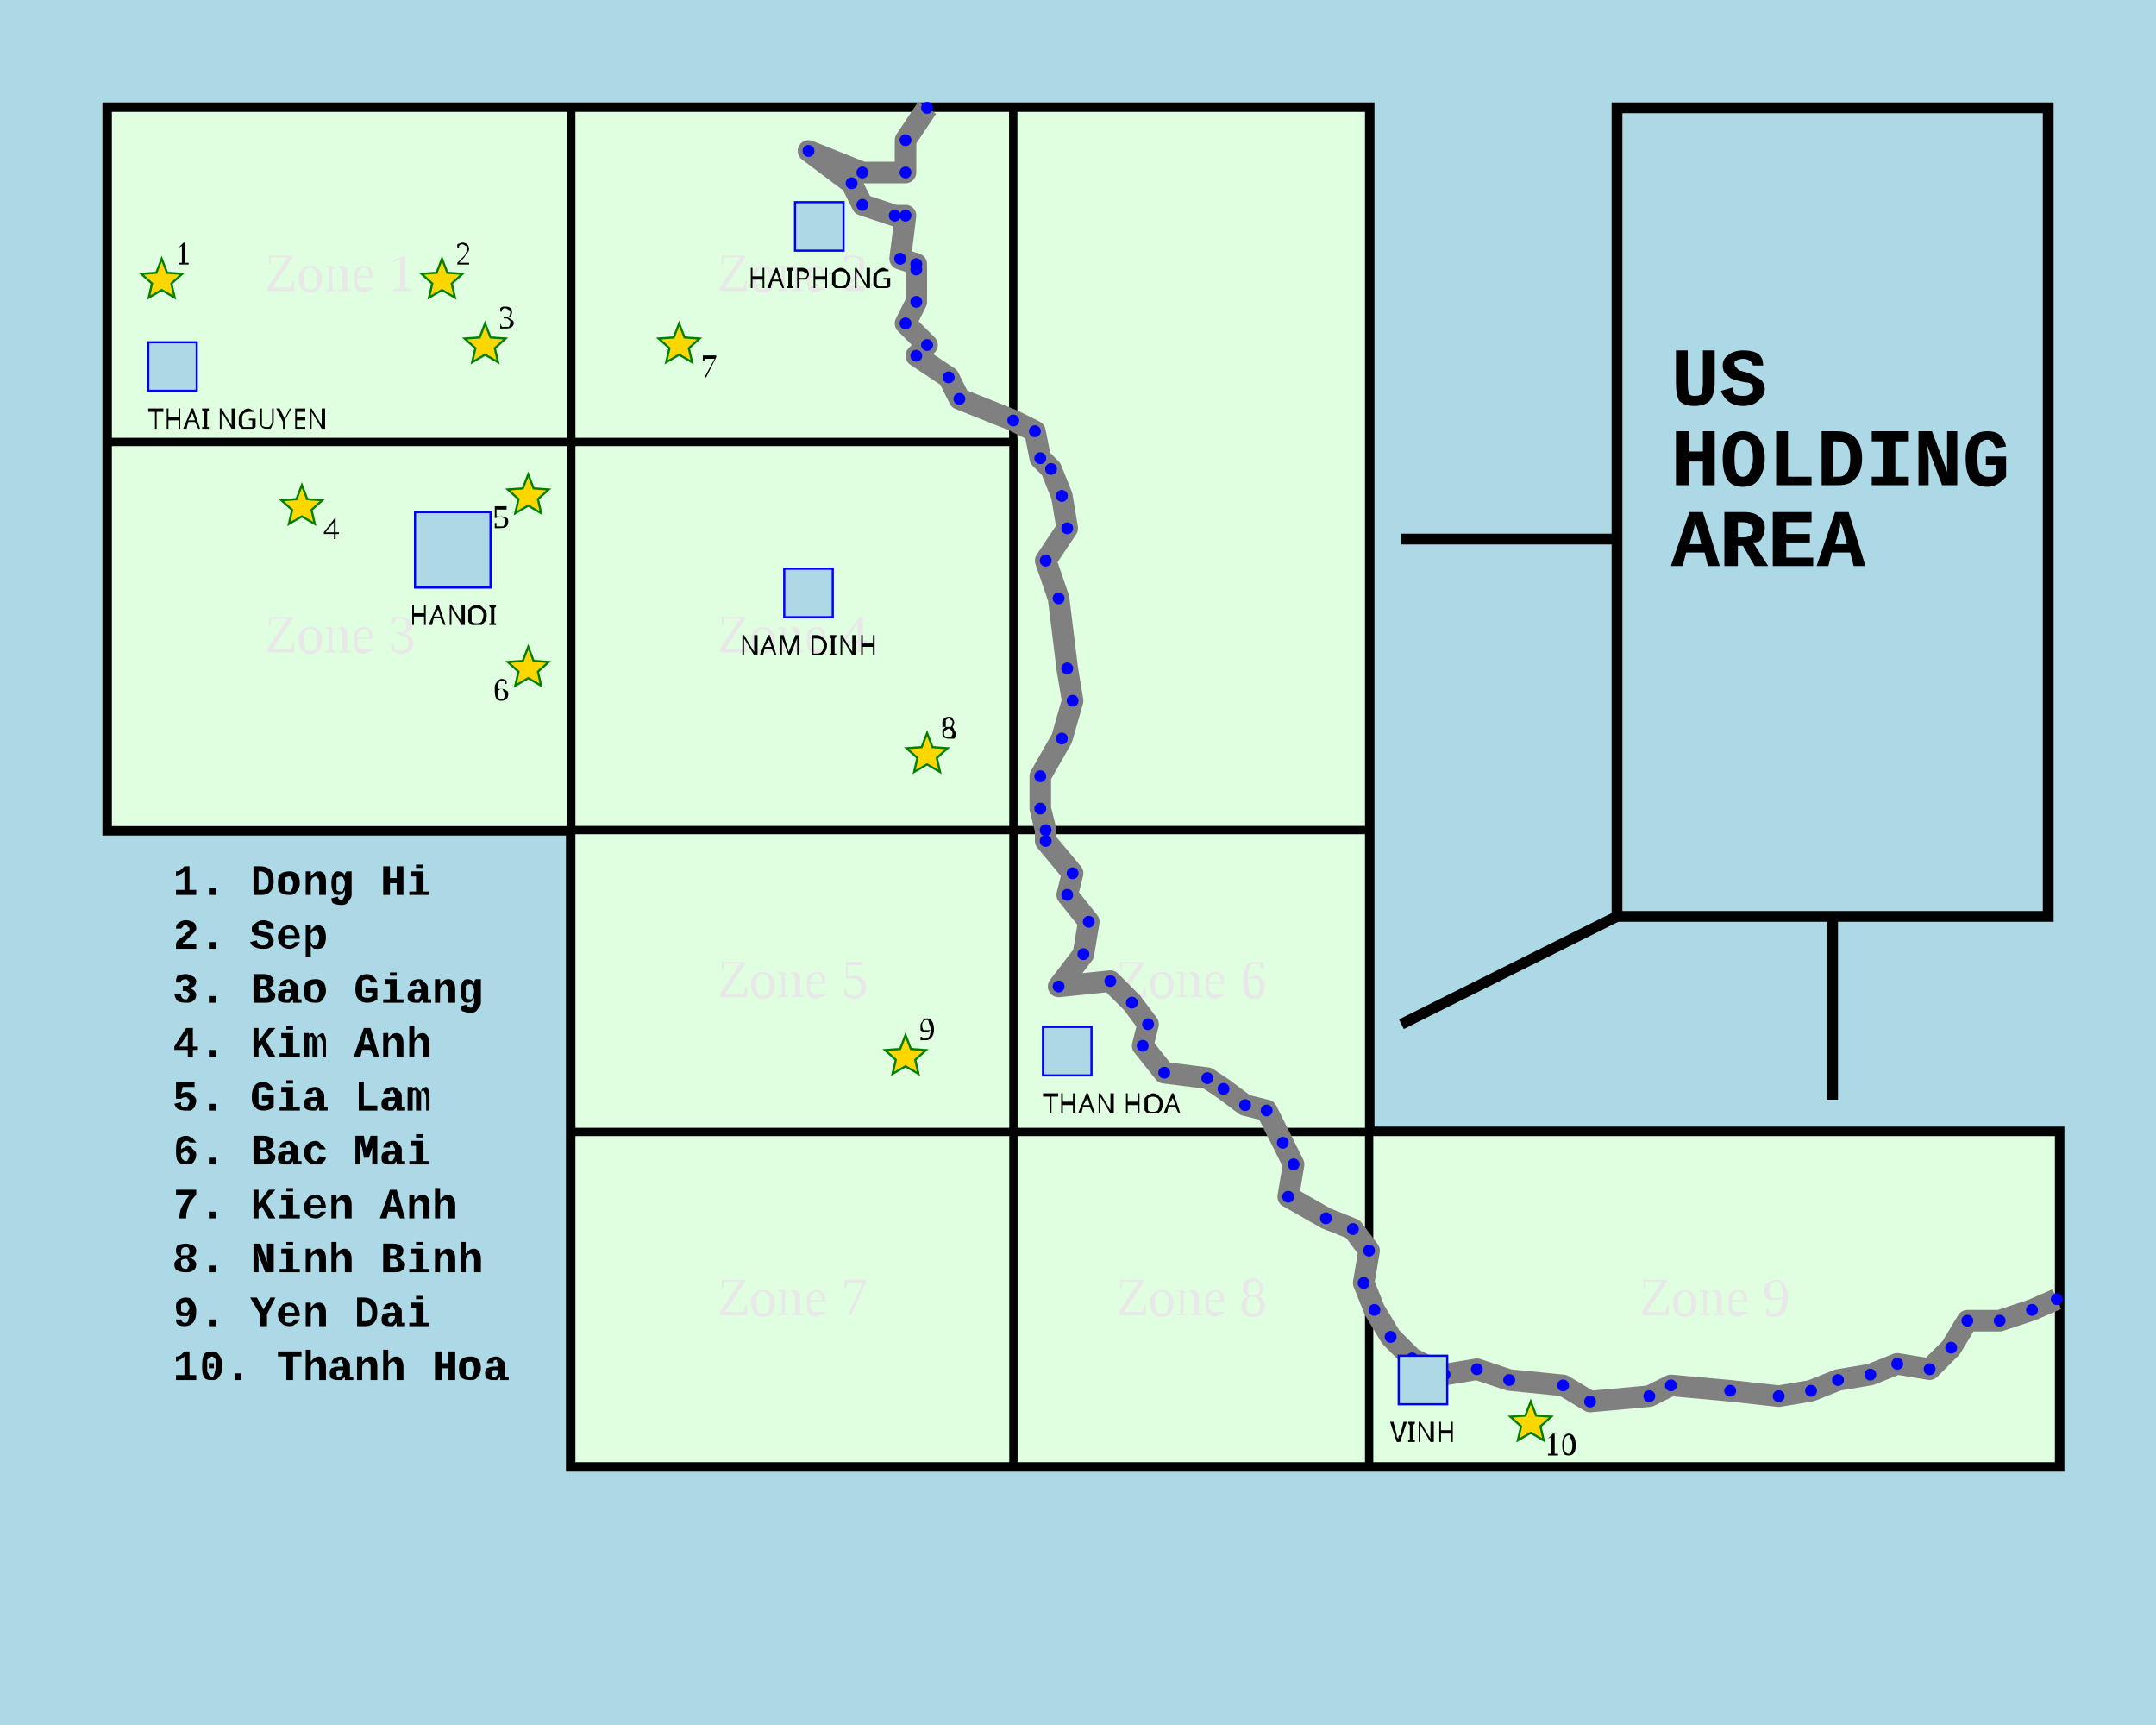
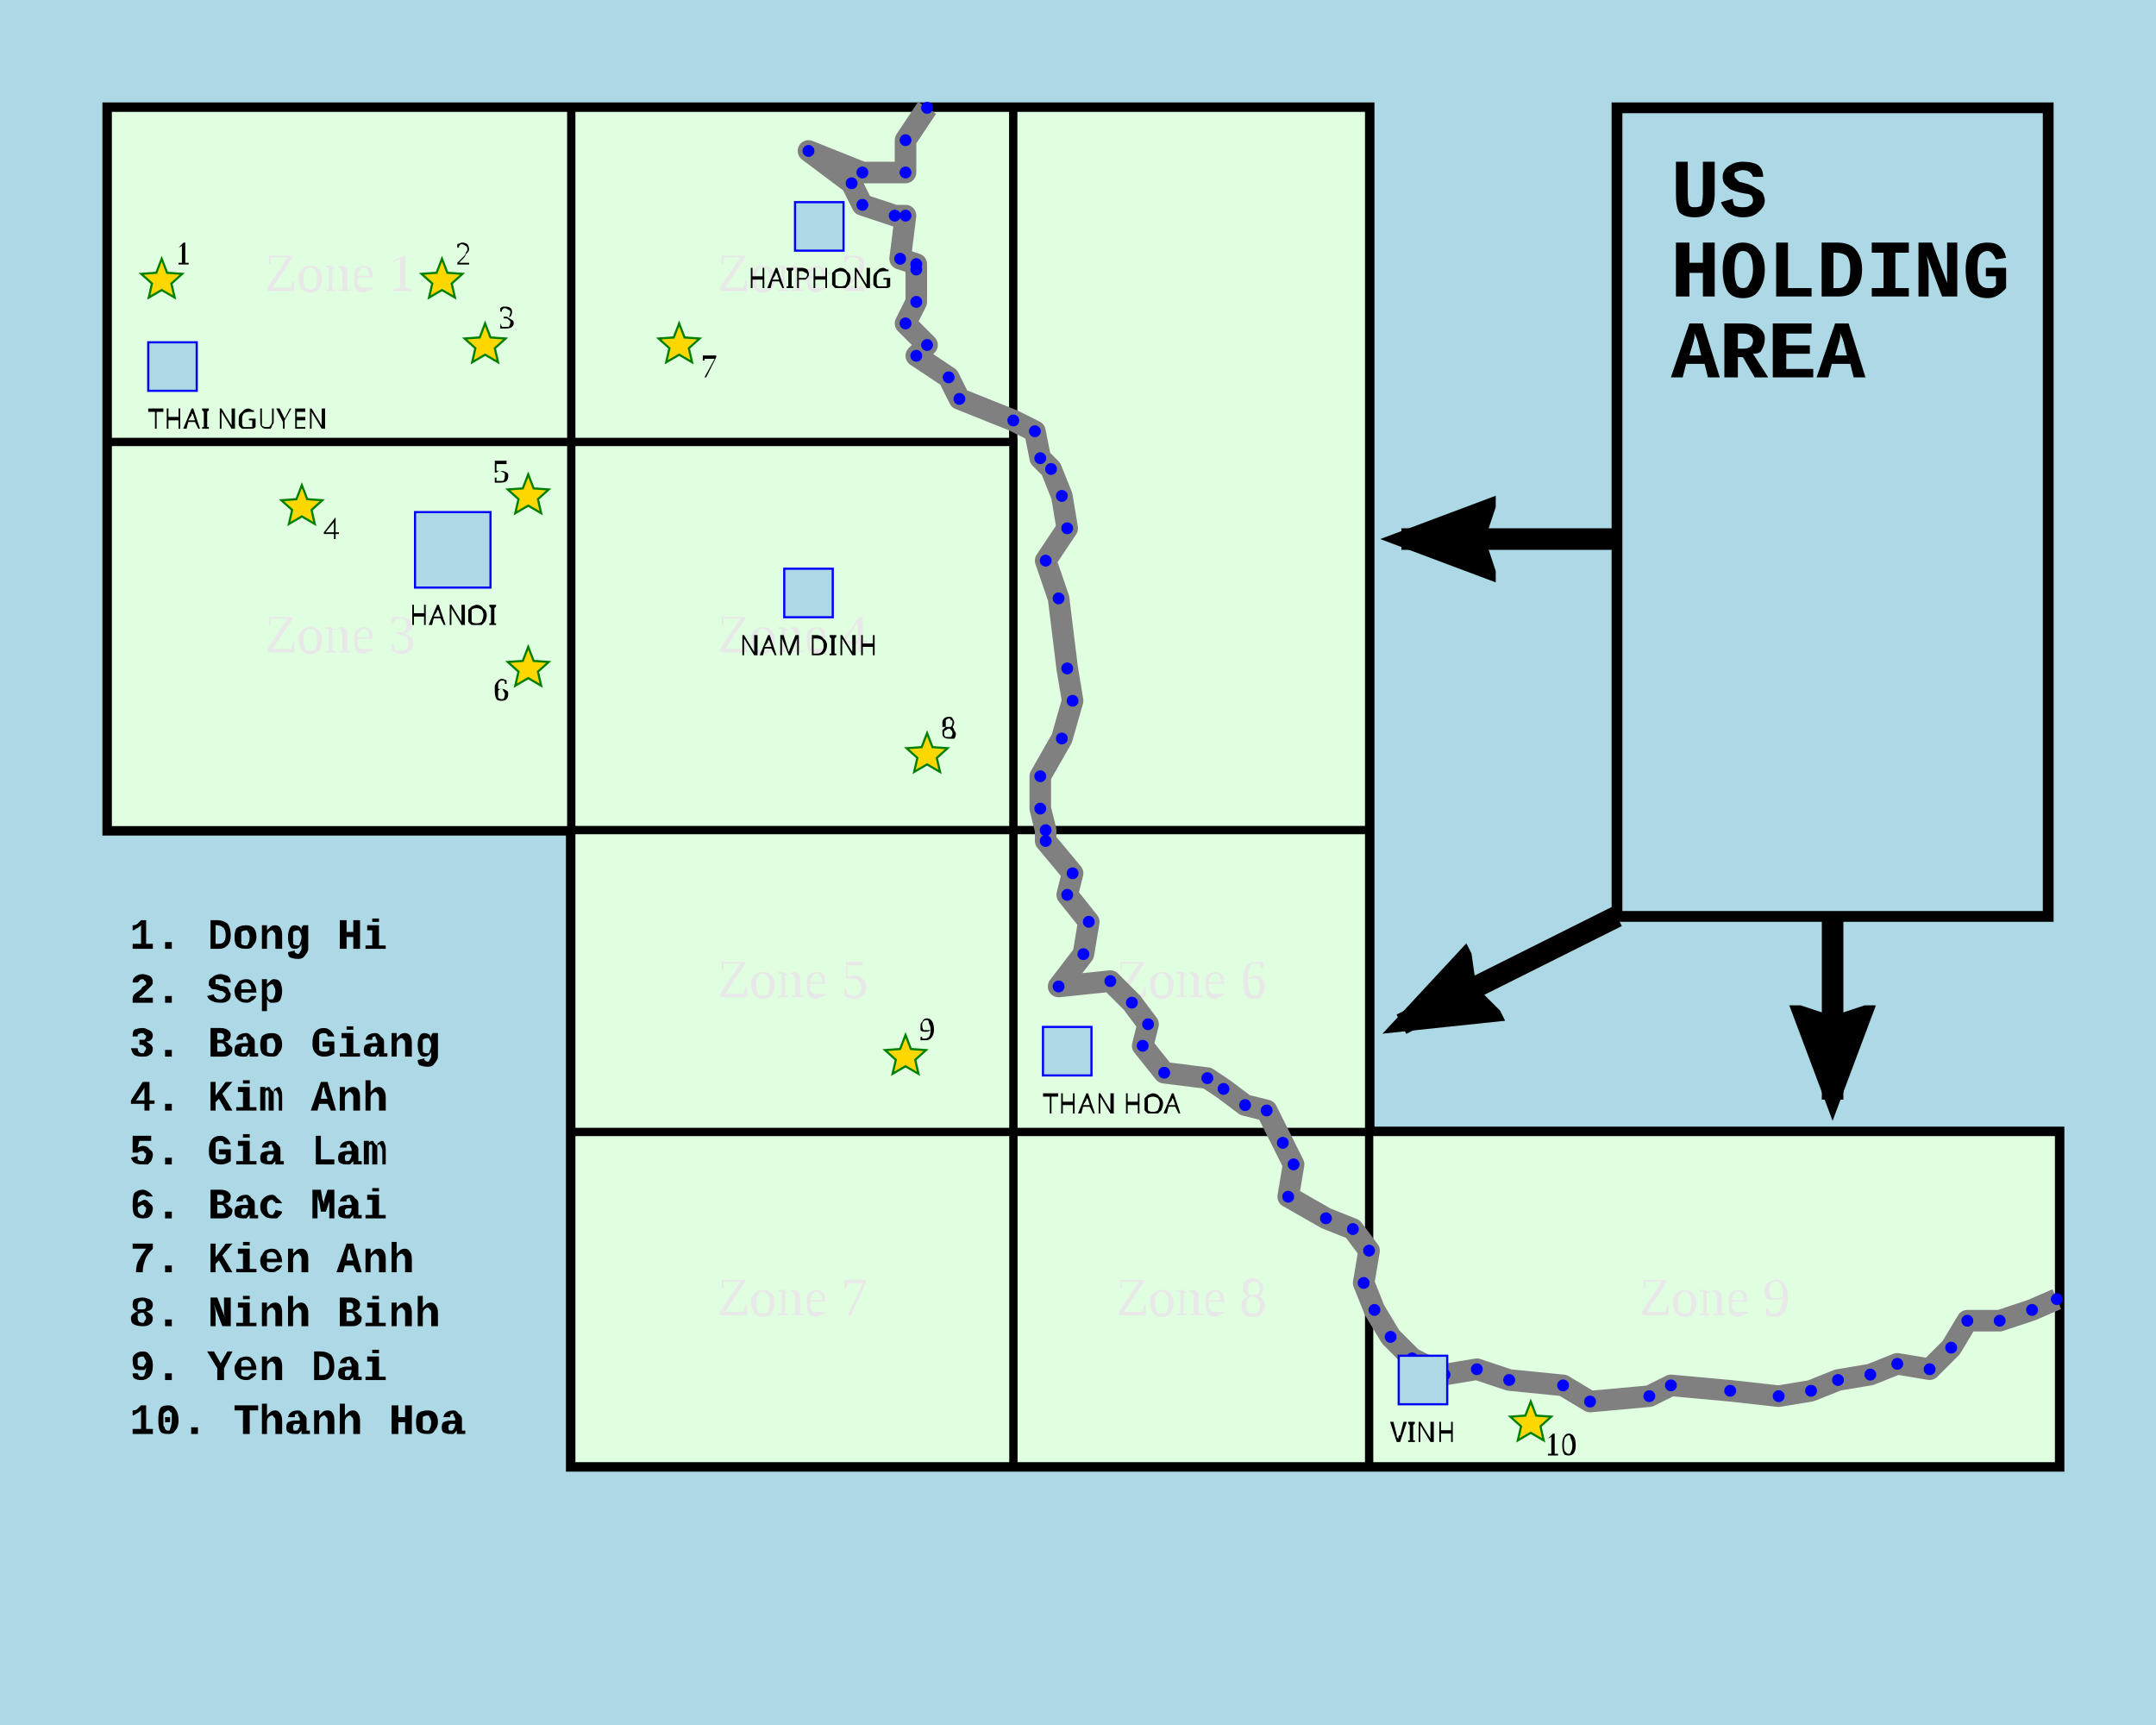
<svg xmlns="http://www.w3.org/2000/svg" width="20.0cm" height="16.0cm" viewBox="0 0 20.0 16.0">
  <rect width="100%" height="100%" fill="lightblue" />
  <g transform="translate(1.0, 1.0)">
    <defs>
-       <marker id="arrowhead" viewBox="0 0 80 80" refX="35" refY="25" style="stroke-width: 2px; stroke: black; fill: black" markerWidth="7" markerHeight="11" markerUnits="userSpaceOnUse" orient="auto-start-reverse">
-         <path d="M 5,25 L 0,40 L 40,25 L 0,10 Z" />
-       </marker>
+       <g transform="scale(0.25)">
+         <marker id="arrowhead" viewBox="0 0 80 80" refX="35" refY="25" style="stroke-width: 2px; stroke: black; fill: black" markerWidth="2" markerHeight="3" markerUnits="userSpaceOnUse" orient="auto-start-reverse">
+           <path d="M 5,25 L 0,40 L 40,25 L 0,10 Z" />
+         </marker>
+       </g>
    </defs>
    <path d="M 0,0 L 11.7,0 L 11.7,9.5 L 18.1,9.5 L 18.1,12.6 L 4.3,12.6 L 4.3,6.7 L 0,6.7 Z" fill="none" stroke="black" stroke-width="0.1" />
    <rect x="0" y="0" width="4.3" height="3.1" fill="#E0FFE0" stroke="black" stroke-width="0.002cm" />
    <text x="2.15" y="1.55" fill="#E8E8E8" font-size="0.5" text-anchor="middle" dy=".3em">Zone 1</text>
    <rect x="4.3" y="0" width="4.1" height="3.1" fill="#E0FFE0" stroke="black" stroke-width="0.002cm" />
    <text x="6.35" y="1.55" fill="#E8E8E8" font-size="0.5" text-anchor="middle" dy=".3em">Zone 2</text>
    <rect x="8.4" y="0" width="3.3" height="6.7" fill="#E0FFE0" stroke="black" stroke-width="0.002cm" />
    <text x="10.05" y="3.35" fill="#E8E8E8" font-size="0.5" text-anchor="middle" dy=".3em" />
    <rect x="0" y="3.1" width="4.3" height="3.6" fill="#E0FFE0" stroke="black" stroke-width="0.002cm" />
    <text x="2.15" y="4.9" fill="#E8E8E8" font-size="0.5" text-anchor="middle" dy=".3em">Zone 3</text>
    <rect x="4.3" y="3.1" width="4.1" height="3.6" fill="#E0FFE0" stroke="black" stroke-width="0.002cm" />
    <text x="6.35" y="4.9" fill="#E8E8E8" font-size="0.5" text-anchor="middle" dy=".3em">Zone 4</text>
    <rect x="8.4" y="6.7" width="3.3" height="2.8" fill="#E0FFE0" stroke="black" stroke-width="0.002cm" />
    <text x="10.05" y="8.1" fill="#E8E8E8" font-size="0.5" text-anchor="middle" dy=".3em">Zone 6</text>
    <rect x="4.3" y="6.7" width="4.1" height="2.8" fill="#E0FFE0" stroke="black" stroke-width="0.002cm" />
    <text x="6.35" y="8.1" fill="#E8E8E8" font-size="0.5" text-anchor="middle" dy=".3em">Zone 5</text>
    <rect x="11.7" y="9.5" width="6.4" height="3.1" fill="#E0FFE0" stroke="black" stroke-width="0.002cm" />
    <text x="14.9" y="11.05" fill="#E8E8E8" font-size="0.5" text-anchor="middle" dy=".3em">Zone 9</text>
    <rect x="8.4" y="9.5" width="3.3" height="3.1" fill="#E0FFE0" stroke="black" stroke-width="0.002cm" />
    <text x="10.05" y="11.05" fill="#E8E8E8" font-size="0.5" text-anchor="middle" dy=".3em">Zone 8</text>
    <rect x="4.3" y="9.5" width="4.1" height="3.1" fill="#E0FFE0" stroke="black" stroke-width="0.002cm" />
    <text x="6.35" y="11.05" fill="#E8E8E8" font-size="0.5" text-anchor="middle" dy=".3em">Zone 7</text>
    <path d="M 7.6,0 7.4,0.3 7.4,0.6 7.0,0.6 6.5,0.4 6.9,0.7 7.0,0.9 7.3,1.0 7.4,1.0 7.35,1.4 7.5,1.45 7.5,1.5 7.5,1.8 7.4,2.0 7.6,2.2 7.5,2.3 7.8,2.5 7.9,2.7 8.4,2.9 8.6,3.0 8.65,3.25 8.75,3.35 8.85,3.6 8.9,3.9 8.7,4.2 8.82,4.55 8.9,5.2 8.95,5.5 8.85,5.85 8.65,6.2 8.65,6.5 8.7,6.7 8.7,6.8 8.95,7.1 8.9,7.3 9.1,7.55 9.05,7.85 8.82,8.15 9.3,8.1 9.5,8.3 9.65,8.5 9.6,8.7 9.8,8.95 10.2,9.0 10.35,9.1 10.55,9.25 10.75,9.3 10.9,9.6 11.0,9.8 10.95,10.1 11.3,10.3 11.55,10.4 11.7,10.6 11.65,10.9 11.75,11.15 11.9,11.4 12.1,11.6 12.4,11.75 12.7,11.7 13.0,11.8 13.5,11.85 13.75,12.0 14.3,11.95 14.5,11.85 15.05,11.9 15.5,11.95 15.8,11.9 16.05,11.8 16.35,11.75 16.6,11.65 16.9,11.7 17.1,11.5 17.25,11.25 17.55,11.25 17.85,11.15 18.08,11.05" fill="none" stroke="gray" stroke-width="0.2" stroke-linejoin="round" />
    <circle cx="7.6" cy="0" r="0.05" fill="blue" stroke="blue" stroke-width="0.01" />
    <circle cx="7.4" cy="0.3" r="0.05" fill="blue" stroke="blue" stroke-width="0.01" />
    <circle cx="7.4" cy="0.6" r="0.05" fill="blue" stroke="blue" stroke-width="0.01" />
    <circle cx="7.0" cy="0.6" r="0.05" fill="blue" stroke="blue" stroke-width="0.01" />
    <circle cx="6.5" cy="0.4" r="0.05" fill="blue" stroke="blue" stroke-width="0.01" />
    <circle cx="6.9" cy="0.7" r="0.05" fill="blue" stroke="blue" stroke-width="0.01" />
    <circle cx="7.0" cy="0.9" r="0.05" fill="blue" stroke="blue" stroke-width="0.01" />
    <circle cx="7.3" cy="1.0" r="0.05" fill="blue" stroke="blue" stroke-width="0.01" />
    <circle cx="7.4" cy="1.0" r="0.05" fill="blue" stroke="blue" stroke-width="0.01" />
    <circle cx="7.35" cy="1.4" r="0.05" fill="blue" stroke="blue" stroke-width="0.01" />
    <circle cx="7.5" cy="1.45" r="0.05" fill="blue" stroke="blue" stroke-width="0.01" />
    <circle cx="7.5" cy="1.5" r="0.05" fill="blue" stroke="blue" stroke-width="0.01" />
    <circle cx="7.5" cy="1.8" r="0.05" fill="blue" stroke="blue" stroke-width="0.01" />
    <circle cx="7.4" cy="2.0" r="0.05" fill="blue" stroke="blue" stroke-width="0.01" />
    <circle cx="7.6" cy="2.2" r="0.05" fill="blue" stroke="blue" stroke-width="0.01" />
    <circle cx="7.5" cy="2.3" r="0.05" fill="blue" stroke="blue" stroke-width="0.01" />
    <circle cx="7.8" cy="2.5" r="0.05" fill="blue" stroke="blue" stroke-width="0.01" />
    <circle cx="7.9" cy="2.7" r="0.05" fill="blue" stroke="blue" stroke-width="0.01" />
    <circle cx="8.4" cy="2.9" r="0.05" fill="blue" stroke="blue" stroke-width="0.01" />
    <circle cx="8.6" cy="3.0" r="0.05" fill="blue" stroke="blue" stroke-width="0.01" />
    <circle cx="8.65" cy="3.25" r="0.05" fill="blue" stroke="blue" stroke-width="0.01" />
    <circle cx="8.75" cy="3.35" r="0.05" fill="blue" stroke="blue" stroke-width="0.01" />
    <circle cx="8.85" cy="3.6" r="0.05" fill="blue" stroke="blue" stroke-width="0.01" />
    <circle cx="8.9" cy="3.9" r="0.05" fill="blue" stroke="blue" stroke-width="0.01" />
    <circle cx="8.7" cy="4.2" r="0.05" fill="blue" stroke="blue" stroke-width="0.01" />
    <circle cx="8.82" cy="4.55" r="0.05" fill="blue" stroke="blue" stroke-width="0.01" />
    <circle cx="8.9" cy="5.2" r="0.05" fill="blue" stroke="blue" stroke-width="0.01" />
    <circle cx="8.95" cy="5.5" r="0.05" fill="blue" stroke="blue" stroke-width="0.01" />
    <circle cx="8.85" cy="5.85" r="0.05" fill="blue" stroke="blue" stroke-width="0.01" />
    <circle cx="8.65" cy="6.2" r="0.05" fill="blue" stroke="blue" stroke-width="0.01" />
    <circle cx="8.65" cy="6.5" r="0.05" fill="blue" stroke="blue" stroke-width="0.01" />
    <circle cx="8.7" cy="6.7" r="0.05" fill="blue" stroke="blue" stroke-width="0.01" />
    <circle cx="8.7" cy="6.8" r="0.05" fill="blue" stroke="blue" stroke-width="0.01" />
    <circle cx="8.95" cy="7.1" r="0.05" fill="blue" stroke="blue" stroke-width="0.01" />
    <circle cx="8.9" cy="7.3" r="0.05" fill="blue" stroke="blue" stroke-width="0.01" />
    <circle cx="9.1" cy="7.55" r="0.05" fill="blue" stroke="blue" stroke-width="0.01" />
    <circle cx="9.05" cy="7.85" r="0.05" fill="blue" stroke="blue" stroke-width="0.01" />
    <circle cx="8.82" cy="8.15" r="0.05" fill="blue" stroke="blue" stroke-width="0.01" />
    <circle cx="9.3" cy="8.1" r="0.05" fill="blue" stroke="blue" stroke-width="0.01" />
    <circle cx="9.5" cy="8.3" r="0.05" fill="blue" stroke="blue" stroke-width="0.01" />
    <circle cx="9.65" cy="8.5" r="0.05" fill="blue" stroke="blue" stroke-width="0.01" />
    <circle cx="9.6" cy="8.7" r="0.05" fill="blue" stroke="blue" stroke-width="0.01" />
    <circle cx="9.8" cy="8.95" r="0.05" fill="blue" stroke="blue" stroke-width="0.01" />
    <circle cx="10.2" cy="9.0" r="0.05" fill="blue" stroke="blue" stroke-width="0.01" />
    <circle cx="10.35" cy="9.1" r="0.05" fill="blue" stroke="blue" stroke-width="0.01" />
    <circle cx="10.55" cy="9.25" r="0.05" fill="blue" stroke="blue" stroke-width="0.01" />
    <circle cx="10.75" cy="9.3" r="0.05" fill="blue" stroke="blue" stroke-width="0.01" />
    <circle cx="10.9" cy="9.6" r="0.05" fill="blue" stroke="blue" stroke-width="0.01" />
    <circle cx="11.0" cy="9.8" r="0.05" fill="blue" stroke="blue" stroke-width="0.01" />
    <circle cx="10.95" cy="10.1" r="0.05" fill="blue" stroke="blue" stroke-width="0.01" />
    <circle cx="11.3" cy="10.3" r="0.05" fill="blue" stroke="blue" stroke-width="0.01" />
    <circle cx="11.55" cy="10.4" r="0.05" fill="blue" stroke="blue" stroke-width="0.01" />
    <circle cx="11.7" cy="10.6" r="0.05" fill="blue" stroke="blue" stroke-width="0.01" />
    <circle cx="11.65" cy="10.9" r="0.05" fill="blue" stroke="blue" stroke-width="0.01" />
    <circle cx="11.75" cy="11.15" r="0.05" fill="blue" stroke="blue" stroke-width="0.01" />
    <circle cx="11.9" cy="11.4" r="0.05" fill="blue" stroke="blue" stroke-width="0.01" />
    <circle cx="12.1" cy="11.6" r="0.05" fill="blue" stroke="blue" stroke-width="0.01" />
    <circle cx="12.4" cy="11.75" r="0.05" fill="blue" stroke="blue" stroke-width="0.01" />
    <circle cx="12.7" cy="11.7" r="0.05" fill="blue" stroke="blue" stroke-width="0.01" />
    <circle cx="13.0" cy="11.8" r="0.05" fill="blue" stroke="blue" stroke-width="0.01" />
    <circle cx="13.5" cy="11.85" r="0.05" fill="blue" stroke="blue" stroke-width="0.01" />
    <circle cx="13.75" cy="12.0" r="0.05" fill="blue" stroke="blue" stroke-width="0.01" />
    <circle cx="14.3" cy="11.95" r="0.05" fill="blue" stroke="blue" stroke-width="0.01" />
    <circle cx="14.5" cy="11.85" r="0.05" fill="blue" stroke="blue" stroke-width="0.01" />
    <circle cx="15.05" cy="11.9" r="0.05" fill="blue" stroke="blue" stroke-width="0.01" />
    <circle cx="15.5" cy="11.95" r="0.05" fill="blue" stroke="blue" stroke-width="0.01" />
    <circle cx="15.8" cy="11.9" r="0.05" fill="blue" stroke="blue" stroke-width="0.01" />
    <circle cx="16.05" cy="11.8" r="0.05" fill="blue" stroke="blue" stroke-width="0.01" />
    <circle cx="16.35" cy="11.75" r="0.05" fill="blue" stroke="blue" stroke-width="0.01" />
    <circle cx="16.6" cy="11.65" r="0.05" fill="blue" stroke="blue" stroke-width="0.01" />
    <circle cx="16.9" cy="11.7" r="0.05" fill="blue" stroke="blue" stroke-width="0.01" />
    <circle cx="17.1" cy="11.5" r="0.05" fill="blue" stroke="blue" stroke-width="0.01" />
    <circle cx="17.25" cy="11.25" r="0.05" fill="blue" stroke="blue" stroke-width="0.01" />
    <circle cx="17.55" cy="11.25" r="0.05" fill="blue" stroke="blue" stroke-width="0.01" />
    <circle cx="17.85" cy="11.15" r="0.05" fill="blue" stroke="blue" stroke-width="0.01" />
    <circle cx="18.08" cy="11.05" r="0.05" fill="blue" stroke="blue" stroke-width="0.01" />
    <polygon points="0.5,1.4 0.55,1.53 0.69,1.54 0.59,1.63 0.62,1.76 0.5,1.69 0.38,1.76 0.41,1.63 0.31,1.54 0.45,1.53" fill="gold" stroke="green" stroke-width="0.02" />
    <text x="0.7" y="1.45" font-size="0.3" fill="black" text-anchor="middle">1</text>
    <polygon points="3.1,1.4 3.15,1.53 3.29,1.54 3.19,1.63 3.22,1.76 3.1,1.69 2.98,1.76 3.01,1.63 2.91,1.54 3.05,1.53" fill="gold" stroke="green" stroke-width="0.02" />
    <text x="3.3" y="1.45" font-size="0.3" fill="black" text-anchor="middle">2</text>
    <polygon points="3.5,2.0 3.55,2.13 3.69,2.14 3.59,2.23 3.62,2.36 3.5,2.29 3.38,2.36 3.41,2.23 3.31,2.14 3.45,2.13" fill="gold" stroke="green" stroke-width="0.02" />
    <text x="3.7" y="2.05" font-size="0.3" fill="black" text-anchor="middle">3</text>
    <polygon points="1.8,3.5 1.85,3.63 1.99,3.64 1.89,3.73 1.92,3.86 1.8,3.79 1.68,3.86 1.71,3.73 1.61,3.64 1.75,3.63" fill="gold" stroke="green" stroke-width="0.02" />
    <text x="2.08" y="4.0" font-size="0.3" fill="black" text-anchor="middle">4</text>
    <polygon points="3.9,3.4 3.95,3.53 4.09,3.54 3.99,3.63 4.02,3.76 3.9,3.69 3.78,3.76 3.81,3.63 3.71,3.54 3.85,3.53" fill="gold" stroke="green" stroke-width="0.02" />
-     <text x="3.65" y="3.9" font-size="0.3" fill="black" text-anchor="middle">5</text>
+     <text x="3.65" y="3.48" font-size="0.3" fill="black" text-anchor="middle">5</text>
    <polygon points="3.9,5.0 3.95,5.13 4.09,5.14 3.99,5.23 4.02,5.36 3.9,5.29 3.78,5.36 3.81,5.23 3.71,5.14 3.85,5.13" fill="gold" stroke="green" stroke-width="0.02" />
    <text x="3.65" y="5.5" font-size="0.3" fill="black" text-anchor="middle">6</text>
    <polygon points="5.3,2.0 5.35,2.13 5.49,2.14 5.39,2.23 5.42,2.36 5.3,2.29 5.18,2.36 5.21,2.23 5.11,2.14 5.25,2.13" fill="gold" stroke="green" stroke-width="0.02" />
    <text x="5.58" y="2.5" font-size="0.3" fill="black" text-anchor="middle">7</text>
    <polygon points="7.6,5.8 7.65,5.93 7.79,5.94 7.69,6.03 7.72,6.16 7.6,6.09 7.48,6.16 7.51,6.03 7.41,5.94 7.55,5.93" fill="gold" stroke="green" stroke-width="0.02" />
    <text x="7.8" y="5.85" font-size="0.3" fill="black" text-anchor="middle">8</text>
    <polygon points="7.4,8.6 7.45,8.73 7.59,8.74 7.49,8.83 7.52,8.96 7.4,8.89 7.28,8.96 7.31,8.83 7.21,8.74 7.35,8.73" fill="gold" stroke="green" stroke-width="0.02" />
    <text x="7.6" y="8.65" font-size="0.3" fill="black" text-anchor="middle">9</text>
    <polygon points="13.2,12.0 13.25,12.13 13.39,12.14 13.29,12.23 13.32,12.36 13.2,12.29 13.08,12.36 13.11,12.23 13.01,12.14 13.15,12.13" fill="gold" stroke="green" stroke-width="0.02" />
    <text x="13.48" y="12.5" font-size="0.3" fill="black" text-anchor="middle">10</text>
    <polygon points="0.375,2.175 0.825,2.175 0.825,2.625 0.375,2.625" fill="lightblue" stroke="blue" stroke-width="0.02" />
    <text x="0.375" y="2.975" text-anchor="start" font-family="sans-serif" font-size="0.25" fill="black">THAI NGUYEN</text>
    <polygon points="6.375,0.875 6.825,0.875 6.825,1.325 6.375,1.325" fill="lightblue" stroke="blue" stroke-width="0.02" />
    <text x="6.6" y="1.675" text-anchor="middle" font-family="sans-serif" font-size="0.25" fill="black">HAIPHONG</text>
    <polygon points="2.85,3.75 3.55,3.75 3.55,4.45 2.85,4.45" fill="lightblue" stroke="blue" stroke-width="0.02" />
    <text x="3.2" y="4.8" text-anchor="middle" font-family="sans-serif" font-size="0.25" fill="black">HANOI</text>
    <polygon points="6.275,4.275 6.725,4.275 6.725,4.725 6.275,4.725" fill="lightblue" stroke="blue" stroke-width="0.02" />
    <text x="6.5" y="5.075" text-anchor="middle" font-family="sans-serif" font-size="0.25" fill="black">NAM DINH</text>
    <polygon points="8.675,8.525 9.125,8.525 9.125,8.975 8.675,8.975" fill="lightblue" stroke="blue" stroke-width="0.02" />
    <text x="8.675" y="9.325" text-anchor="start" font-family="sans-serif" font-size="0.25" fill="black">THAN HOA</text>
    <polygon points="11.975,11.575 12.425,11.575 12.425,12.025 11.975,12.025" fill="lightblue" stroke="blue" stroke-width="0.02" />
    <text x="12.2" y="12.375" text-anchor="middle" font-family="sans-serif" font-size="0.25" fill="black">VINH</text>
-     <text x="0.6" y="7.3" font-size="0.4" fill="black" font-weight="bold" font-family="'Courier New', Courier, monospace">1. Dong Hi</text>
-     <text x="0.6" y="7.8" font-size="0.4" fill="black" font-weight="bold" font-family="'Courier New', Courier, monospace">2. Sep</text>
-     <text x="0.6" y="8.3" font-size="0.4" fill="black" font-weight="bold" font-family="'Courier New', Courier, monospace">3. Bao Giang</text>
-     <text x="0.6" y="8.8" font-size="0.4" fill="black" font-weight="bold" font-family="'Courier New', Courier, monospace">4. Kim Anh</text>
-     <text x="0.6" y="9.3" font-size="0.4" fill="black" font-weight="bold" font-family="'Courier New', Courier, monospace">5. Gia Lam</text>
-     <text x="0.6" y="9.8" font-size="0.4" fill="black" font-weight="bold" font-family="'Courier New', Courier, monospace">6. Bac Mai</text>
-     <text x="0.6" y="10.3" font-size="0.4" fill="black" font-weight="bold" font-family="'Courier New', Courier, monospace">7. Kien Anh</text>
-     <text x="0.6" y="10.8" font-size="0.4" fill="black" font-weight="bold" font-family="'Courier New', Courier, monospace">8. Ninh Binh</text>
-     <text x="0.6" y="11.3" font-size="0.4" fill="black" font-weight="bold" font-family="'Courier New', Courier, monospace">9. Yen Dai</text>
-     <text x="0.6" y="11.8" font-size="0.4" fill="black" font-weight="bold" font-family="'Courier New', Courier, monospace">10. Thanh Hoa</text>
+     <text x="0.2" y="7.8" font-size="0.4" fill="black" font-weight="bold" font-family="'Courier New', Courier, monospace">1. Dong Hi</text>
+     <text x="0.2" y="8.3" font-size="0.4" fill="black" font-weight="bold" font-family="'Courier New', Courier, monospace">2. Sep</text>
+     <text x="0.2" y="8.8" font-size="0.4" fill="black" font-weight="bold" font-family="'Courier New', Courier, monospace">3. Bao Giang</text>
+     <text x="0.2" y="9.3" font-size="0.4" fill="black" font-weight="bold" font-family="'Courier New', Courier, monospace">4. Kim Anh</text>
+     <text x="0.2" y="9.8" font-size="0.4" fill="black" font-weight="bold" font-family="'Courier New', Courier, monospace">5. Gia Lam</text>
+     <text x="0.2" y="10.3" font-size="0.4" fill="black" font-weight="bold" font-family="'Courier New', Courier, monospace">6. Bac Mai</text>
+     <text x="0.2" y="10.8" font-size="0.4" fill="black" font-weight="bold" font-family="'Courier New', Courier, monospace">7. Kien Anh</text>
+     <text x="0.2" y="11.3" font-size="0.4" fill="black" font-weight="bold" font-family="'Courier New', Courier, monospace">8. Ninh Binh</text>
+     <text x="0.2" y="11.8" font-size="0.4" fill="black" font-weight="bold" font-family="'Courier New', Courier, monospace">9. Yen Dai</text>
+     <text x="0.2" y="12.3" font-size="0.4" fill="black" font-weight="bold" font-family="'Courier New', Courier, monospace">10. Thanh Hoa</text>
    <path d="M 14.0,0 L 18.0,0 L 18.0,7.5 L 14.0,7.5 Z" fill="none" stroke="black" stroke-width="0.1" />
-     <text x="14.5" y="2.75" font-size="0.75" fill="black" text-anchor="left" font-weight="bold" font-family="'Courier New', Courier, monospace">US</text>
-     <text x="14.5" y="3.5" font-size="0.75" fill="black" text-anchor="left" font-weight="bold" font-family="'Courier New', Courier, monospace">HOLDING</text>
-     <text x="14.5" y="4.25" font-size="0.75" fill="black" text-anchor="left" font-weight="bold" font-family="'Courier New', Courier, monospace">AREA</text>
-     <path d="M 14.0, 4.0 L 12.0, 4.0" fill="black" stroke="black" stroke-width="0.1" />
-     <path d="M 14.0, 7.5 L 12.0, 8.5" fill="black" stroke="black" stroke-width="0.1" />
-     <path d="M 16.0, 7.5 L 16.0, 9.2" fill="black" stroke="black" stroke-width="0.1" />
+     <text x="14.5" y="1.0" font-size="0.75" fill="black" text-anchor="left" font-weight="bold" font-family="'Courier New', Courier, monospace">US</text>
+     <text x="14.5" y="1.75" font-size="0.75" fill="black" text-anchor="left" font-weight="bold" font-family="'Courier New', Courier, monospace">HOLDING</text>
+     <text x="14.5" y="2.5" font-size="0.75" fill="black" text-anchor="left" font-weight="bold" font-family="'Courier New', Courier, monospace">AREA</text>
+     <path d="M 14.0, 4.0 L 12.0, 4.0" fill="black" stroke="black" stroke-width="0.2" marker-end="url(#arrowhead)" />
+     <path d="M 14.0, 7.5 L 12.0, 8.5" fill="black" stroke="black" stroke-width="0.2" marker-end="url(#arrowhead)" />
+     <path d="M 16.0, 7.5 L 16.0, 9.2" fill="black" stroke="black" stroke-width="0.2" marker-end="url(#arrowhead)" />
  </g>
</svg>
